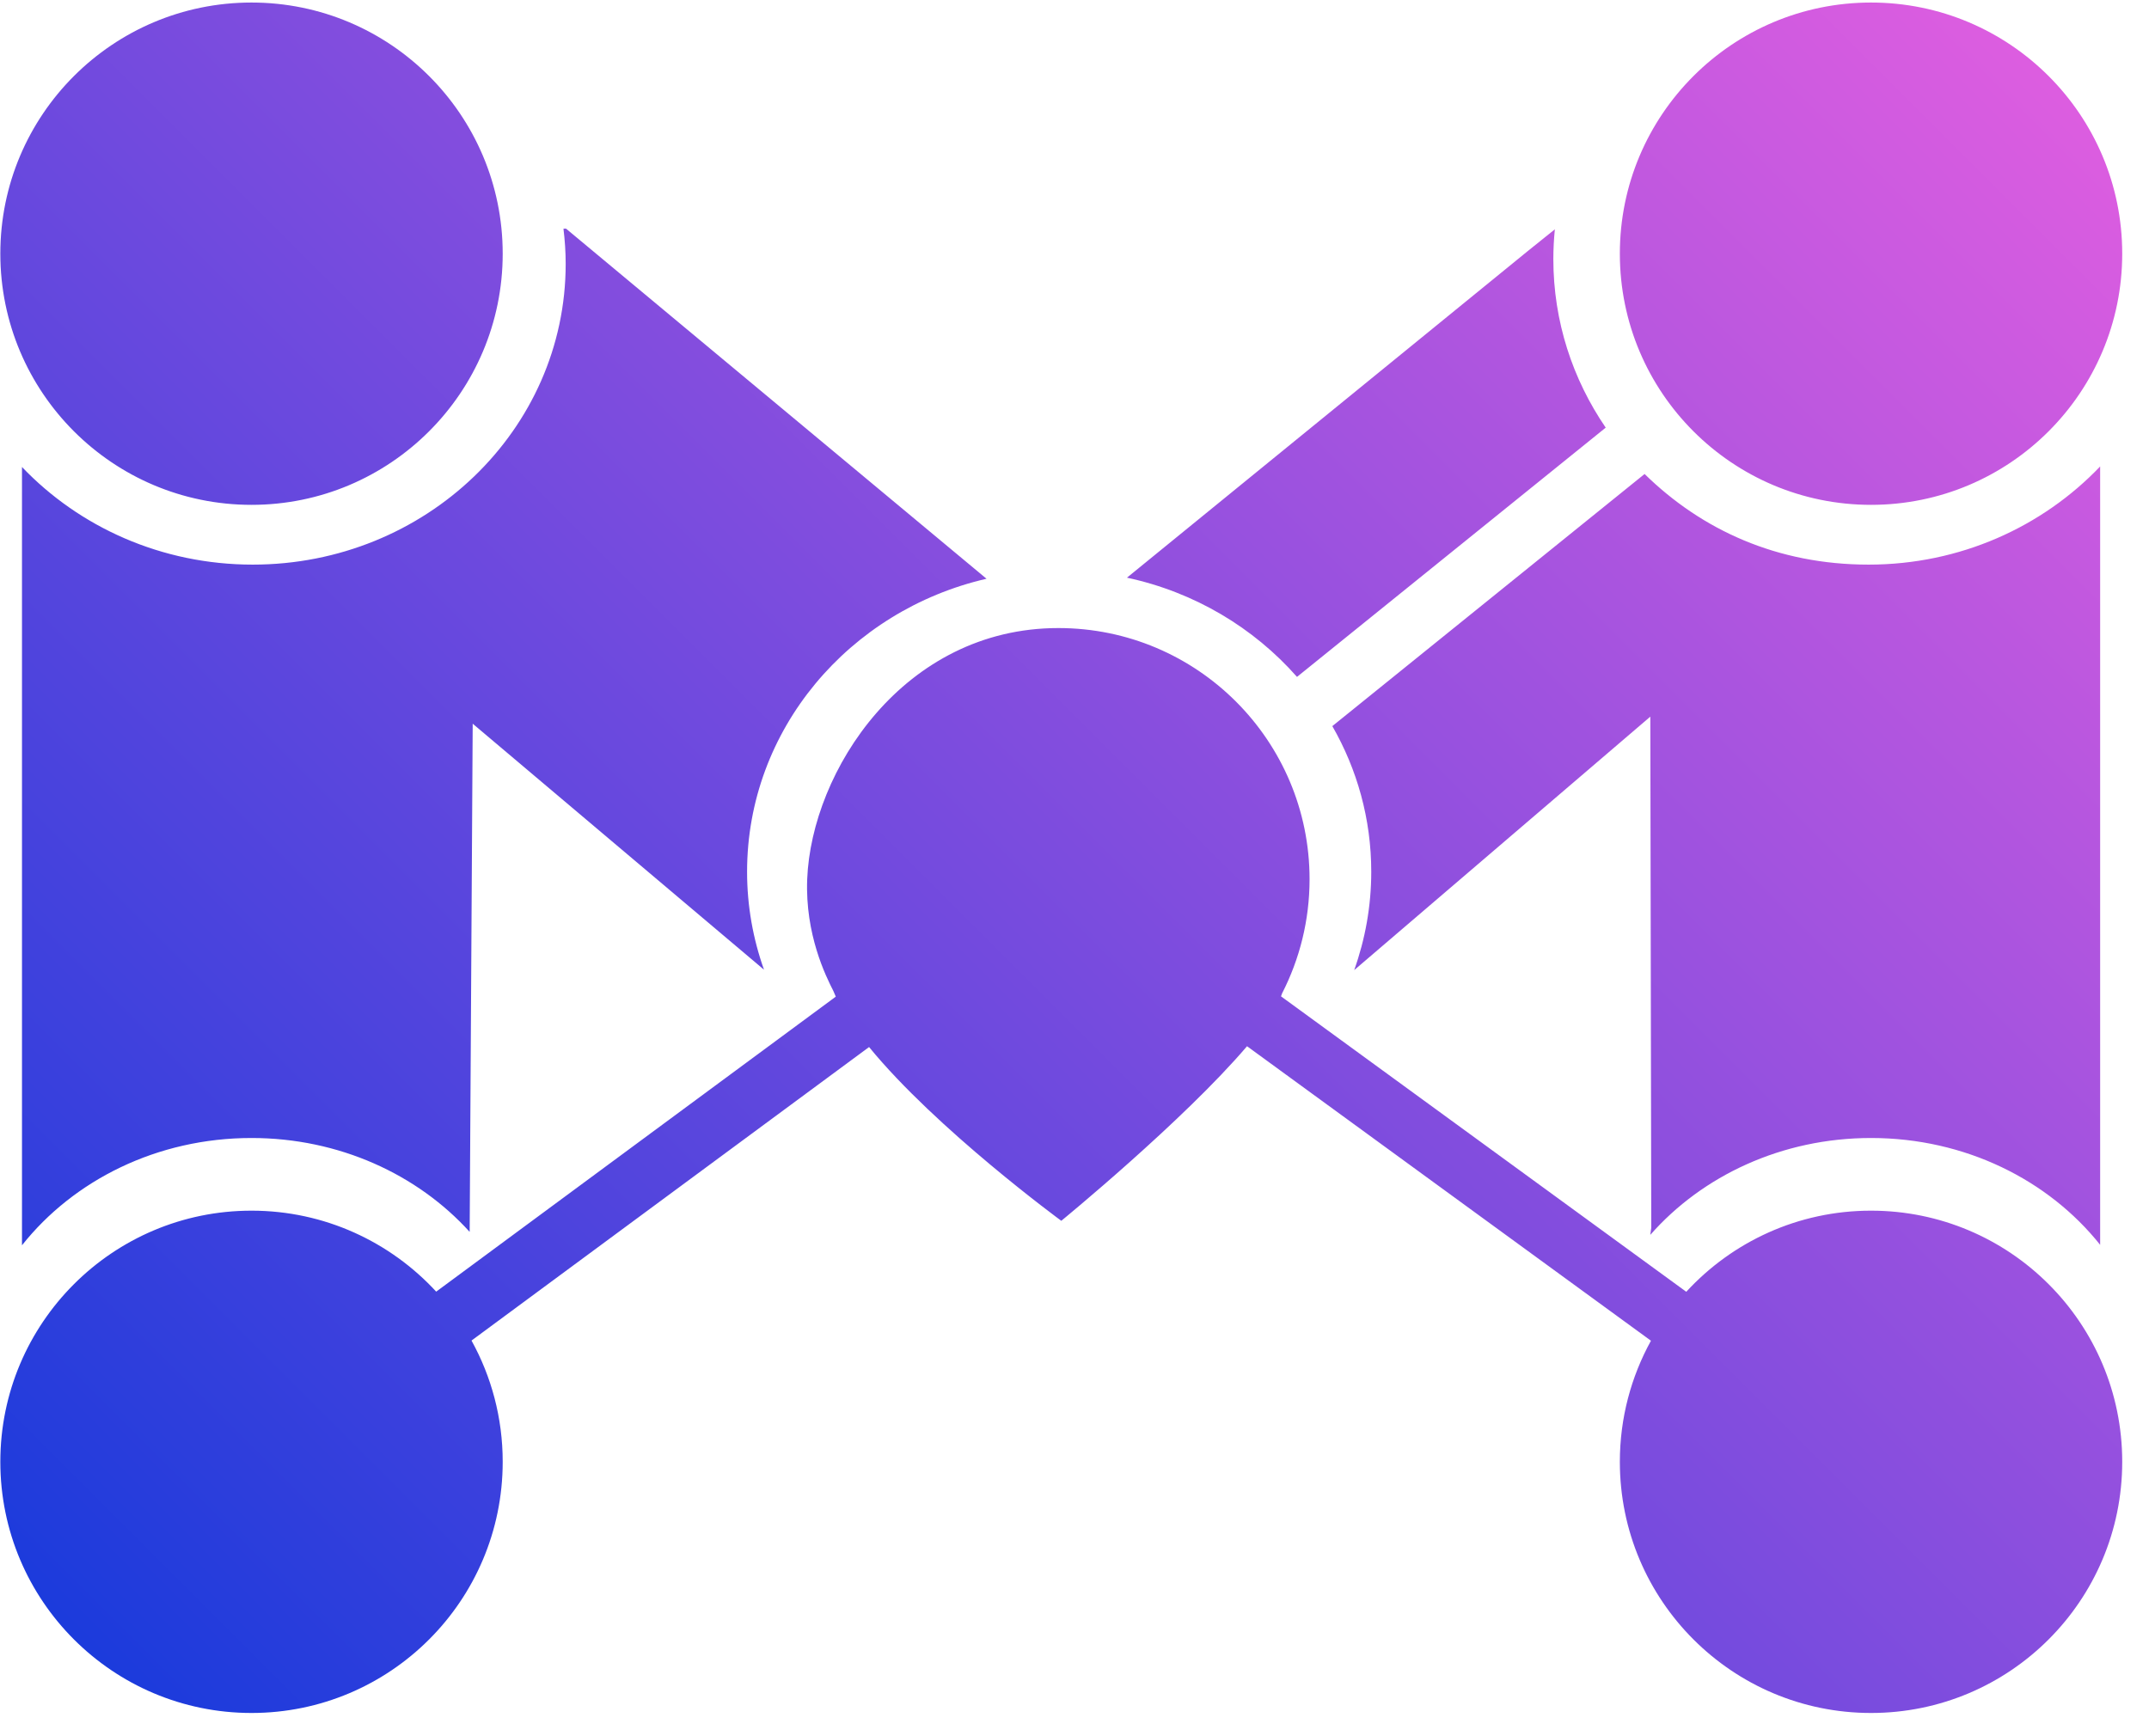
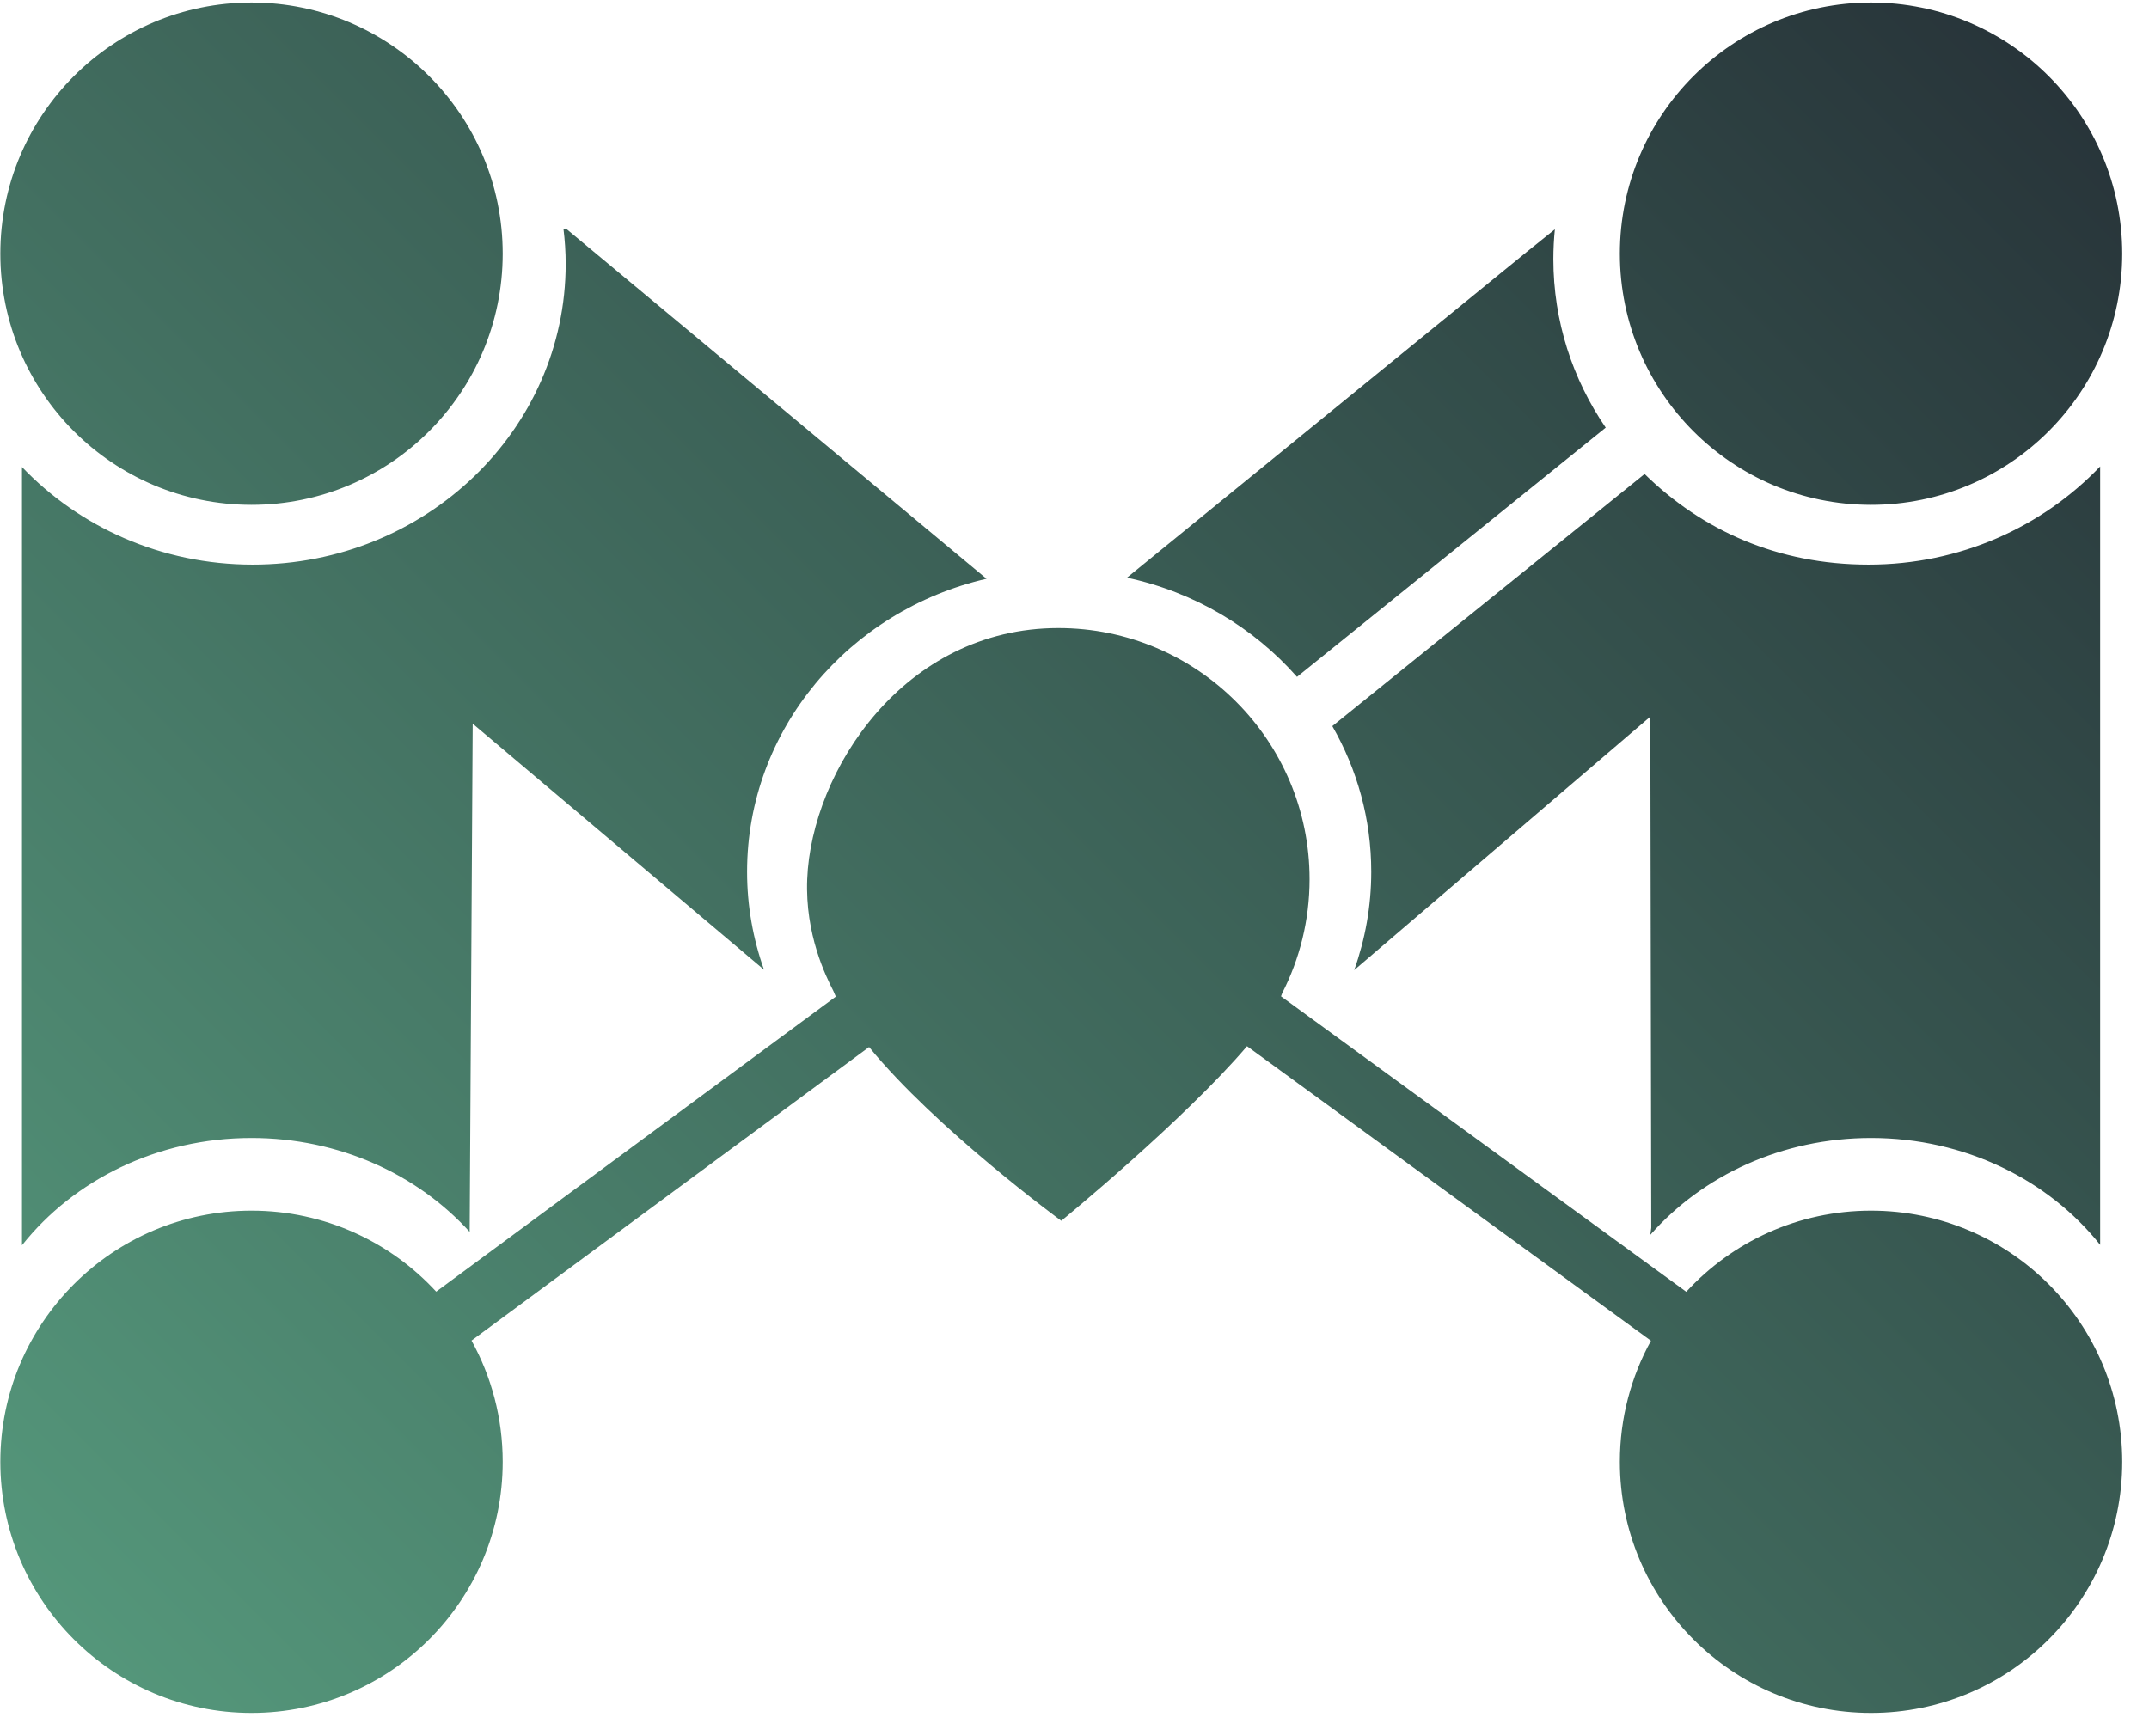
<svg xmlns="http://www.w3.org/2000/svg" width="100%" height="100%" viewBox="0 0 78 63" version="1.1" xml:space="preserve" style="fill-rule:evenodd;clip-rule:evenodd;stroke-linejoin:round;stroke-miterlimit:2;">
  <path d="M58.794,9.209c0,-5.035 4.083,-9.117 9.117,-9.117c5.035,-0 9.117,4.082 9.117,9.117c0,5.034 -4.08,9.119 -9.117,9.119c-5.036,-0 -9.117,-4.083 -9.117,-9.119Zm9.117,32.105c3.419,-0 6.446,1.528 8.316,3.879l0,-28.259c-2.091,2.191 -5.081,3.564 -8.402,3.564c-3.321,0 -6.059,-1.258 -8.133,-3.29l-11.334,9.153c0.9,1.568 1.413,3.37 1.413,5.288c-0,1.251 -0.22,2.45 -0.619,3.57l10.748,-9.202l0.034,18.558l-0.035,0.256c1.885,-2.144 4.772,-3.517 8.012,-3.517Zm-20.835,-16.74l11.205,-9.049c-1.2,-1.755 -1.901,-3.857 -1.901,-6.122c0.001,-0.363 0.019,-0.723 0.055,-1.078l-0.981,0.788l-14.55,11.859c2.452,0.525 4.601,1.818 6.172,3.602Zm-37.947,-6.246c5.034,-0 9.117,-4.083 9.117,-9.119c-0,-5.037 -4.083,-9.117 -9.117,-9.117c-5.035,-0 -9.117,4.082 -9.117,9.117c-0,5.034 4.08,9.119 9.117,9.119Zm0.045,2.17c-3.316,0 -6.298,-1.366 -8.376,-3.544l0,28.255c1.871,-2.36 4.904,-3.895 8.331,-3.895c3.182,-0 6.026,1.324 7.913,3.403l0.005,-0.003l0.11,-18.441l10.573,8.931c-0.396,-1.114 -0.614,-2.309 -0.614,-3.555c0,-5.164 3.706,-9.489 8.691,-10.638l-15.263,-12.711l-0.093,0.003c0.052,0.42 0.081,0.845 0.081,1.275c-0,6.032 -5.085,10.92 -11.358,10.92Zm58.737,23.454c-2.653,0 -5.041,1.134 -6.706,2.945l-14.71,-10.726c0.013,-0.031 0.025,-0.061 0.034,-0.092c0.002,-0.005 0.004,-0.009 0.004,-0.012c0.637,-1.244 0.999,-2.654 0.999,-4.148c-0,-5.036 -4.081,-9.118 -9.117,-9.118c-5.618,-0 -8.962,5.194 -9.117,9.118c-0.079,2.002 0.677,3.523 0.948,4.054c0.027,0.068 0.058,0.139 0.09,0.209l-14.504,10.71c-1.665,-1.807 -4.052,-2.94 -6.703,-2.94c-5.037,0 -9.117,4.083 -9.117,9.117c-0,5.035 4.08,9.119 9.117,9.119c5.036,0 9.117,-4.082 9.117,-9.119c-0,-1.596 -0.411,-3.096 -1.132,-4.401l14.43,-10.656c2.432,2.978 6.977,6.308 6.977,6.308c-0,-0 4.441,-3.636 6.741,-6.338l14.661,10.692c-0.718,1.303 -1.129,2.802 -1.129,4.395c0,5.037 4.083,9.119 9.117,9.119c5.035,0 9.117,-4.082 9.117,-9.119c0,-5.036 -4.08,-9.117 -9.117,-9.117Z" style="fill:url(#_Linear1);fill-rule:nonzero;" />
  <defs>
    <linearGradient id="_Linear1" x1="0" y1="0" x2="1" y2="0" gradientUnits="userSpaceOnUse" gradientTransform="matrix(64.215,-64.2168,64.2168,64.215,6.4125,63.2484)">
-       <stop offset="0" style="stop-color:#1c3bdc;stop-opacity:1" />
-       <stop offset="1" style="stop-color:#dc5de0;stop-opacity:1" />
+       <stop offset="0" style="stop-color:#54967a;stop-opacity:1" />
+       <stop offset="1" style="stop-color:#28353a;stop-opacity:1" />
    </linearGradient>
  </defs>
</svg>
